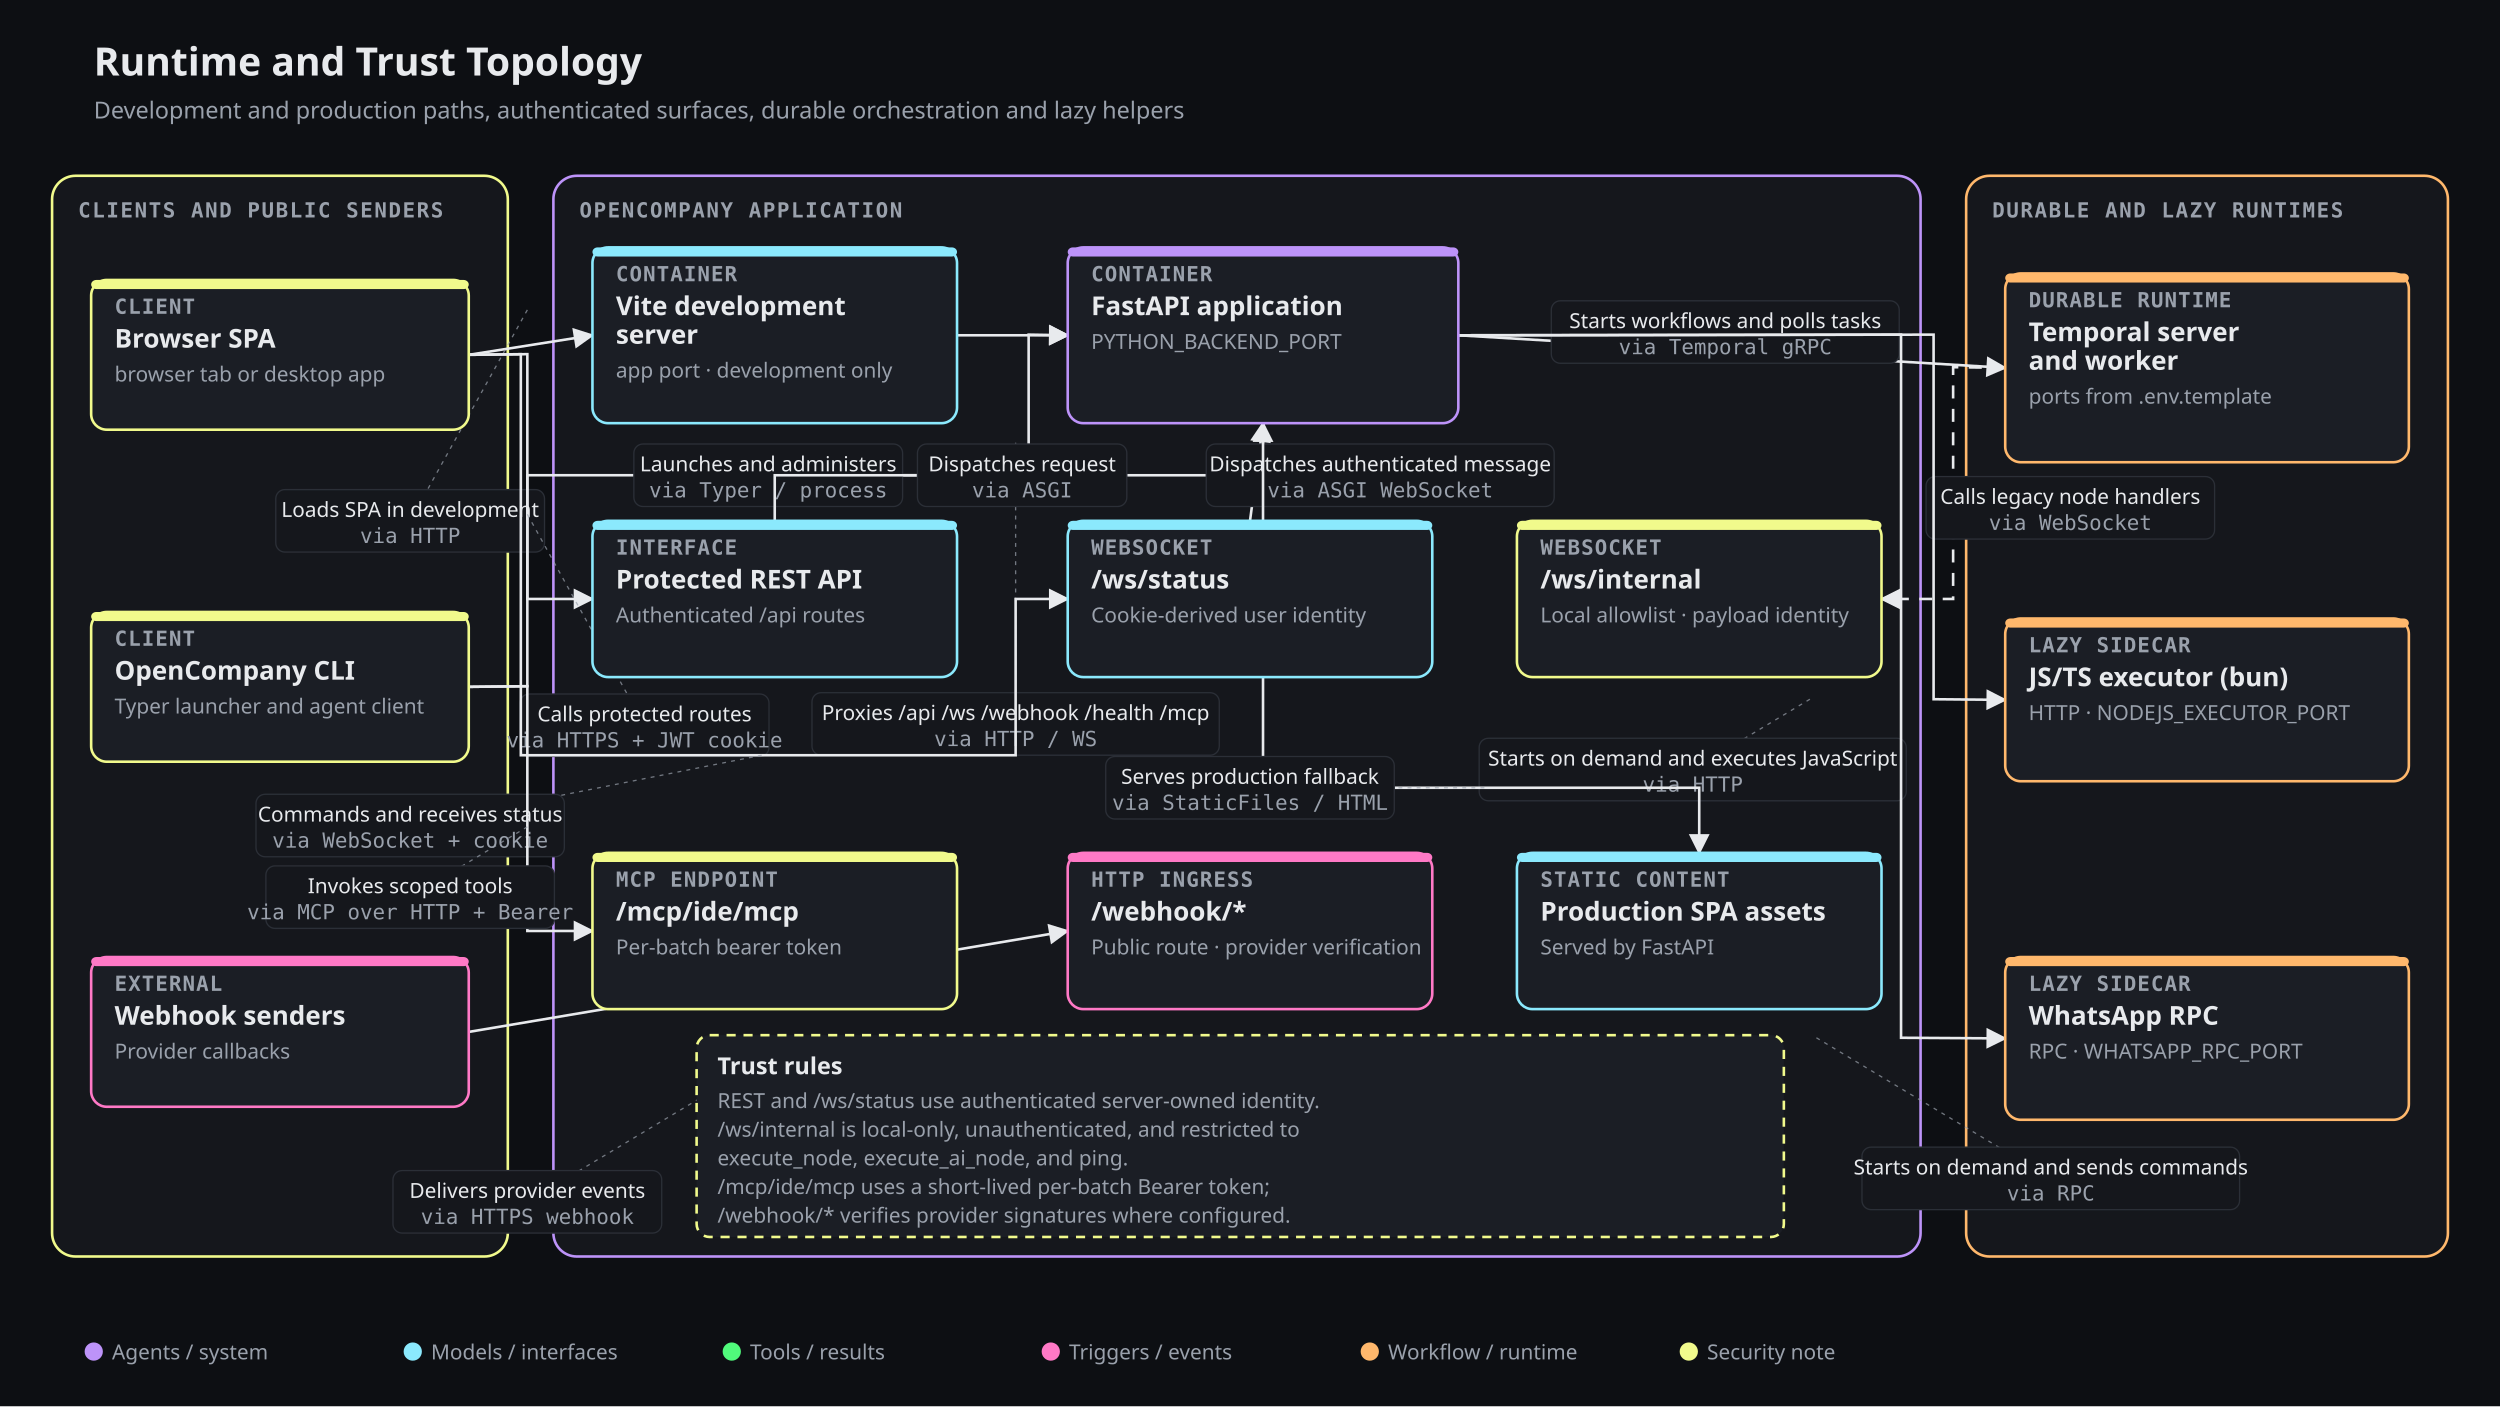
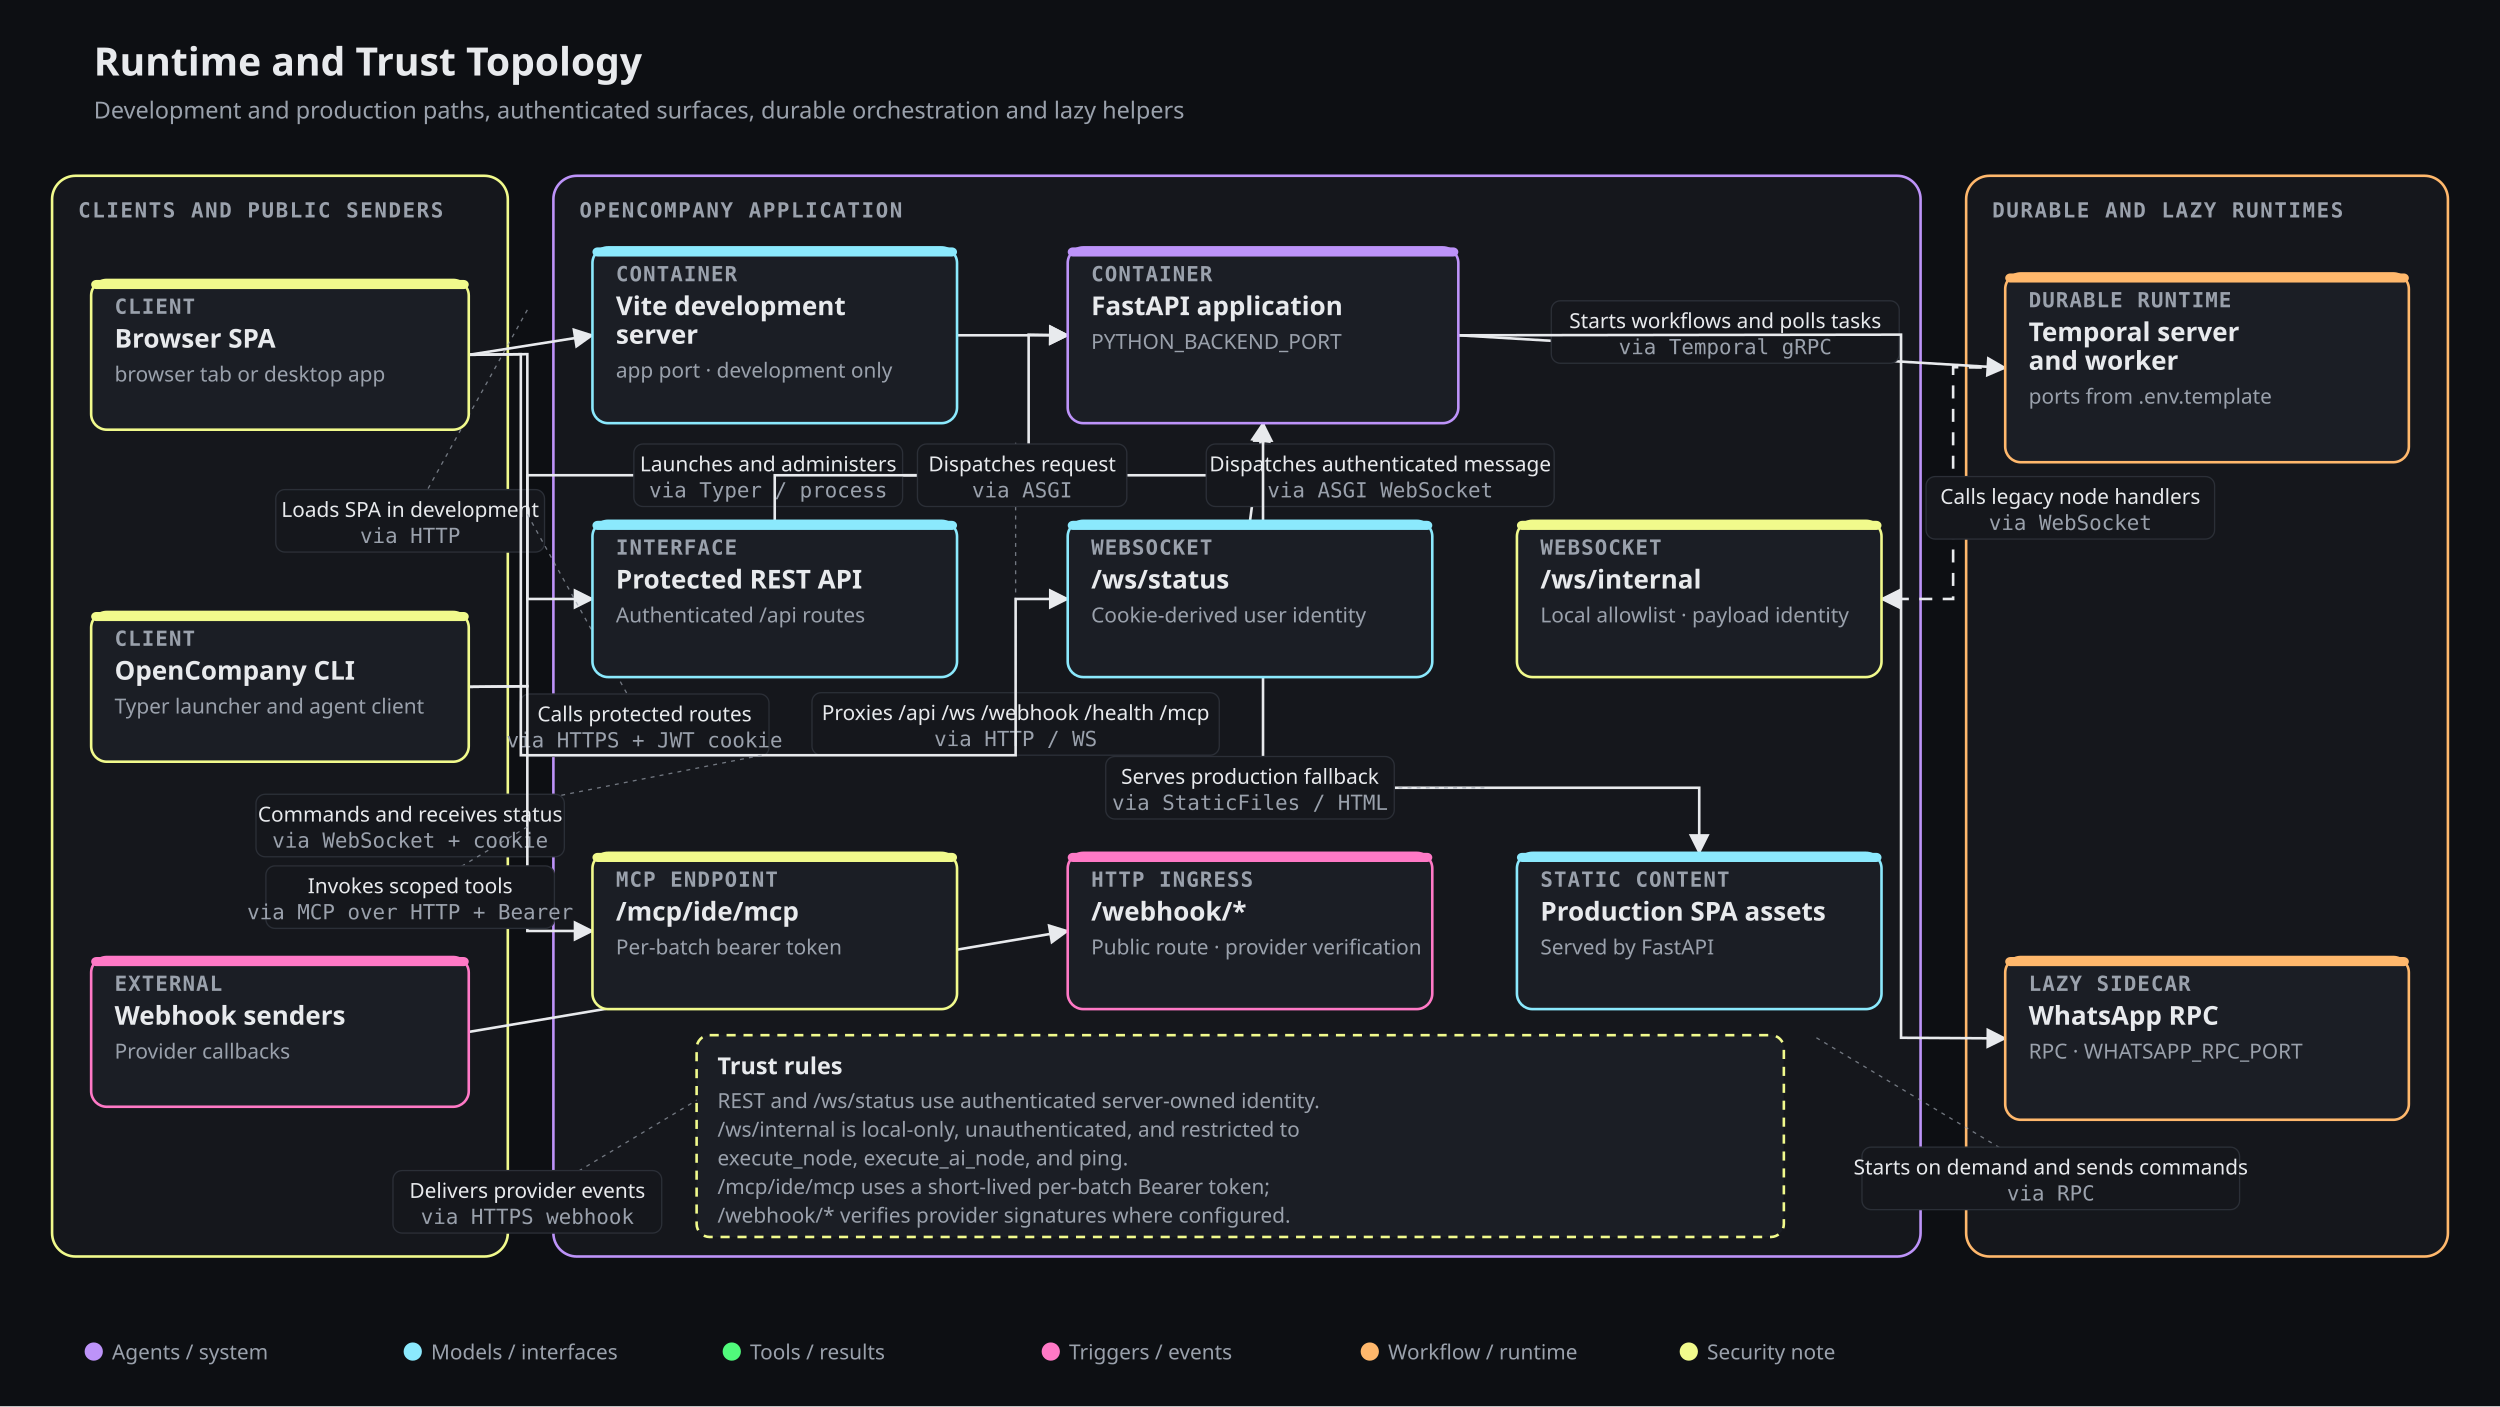
<svg xmlns="http://www.w3.org/2000/svg" viewBox="0 0 1920 1080" width="100%" role="img" aria-labelledby="title desc">
  <defs>
    <marker id="arrow" viewBox="0 0 10 10" refX="9" refY="5" markerWidth="8" markerHeight="8" orient="auto">
      <path d="M0,0 L10,5 L0,10 z" fill="#e8eaed" />
    </marker>
    <style>
    .title { fill:#e8eaed; font:700 30px Geist,system-ui,sans-serif; }
    .subtitle { fill:#9aa1ac; font:400 18px Geist,system-ui,sans-serif; }
    .group-label { fill:#9aa1ac; font:600 16px 'JetBrains Mono',ui-monospace,monospace; letter-spacing:1.2px; }
    .type-label { fill:#9aa1ac; font:600 16px 'JetBrains Mono',ui-monospace,monospace; letter-spacing:.8px; }
    .node-label { fill:#e8eaed; font:650 20px Geist,system-ui,sans-serif; }
    .node-detail { fill:#9aa1ac; font:400 16px Geist,system-ui,sans-serif; }
    .edge-label { fill:#e8eaed; font:500 16px Geist,system-ui,sans-serif; }
    .edge-protocol { fill:#9aa1ac; font:500 16px 'JetBrains Mono',ui-monospace,monospace; }
    .callout-title { fill:#e8eaed; font:650 18px Geist,system-ui,sans-serif; }
    .callout-text { fill:#9aa1ac; font:400 16px Geist,system-ui,sans-serif; }
    .legend { fill:#9aa1ac; font:500 16px Geist,system-ui,sans-serif; }
  </style>
  </defs>
  <rect width="1920" height="1080" fill="#0d0f13" />
  <text x="72" y="58" class="title">Runtime and Trust Topology</text>
  <text x="72" y="91" class="subtitle">Development and production paths, authenticated surfaces, durable orchestration and lazy helpers</text>
  <g data-group-id="client-zone">
    <rect x="40" y="135" width="350" height="830" rx="18" fill="#15171c" stroke="#f1fa8c" stroke-width="2" />
    <text x="60" y="167" class="group-label">CLIENTS AND PUBLIC SENDERS</text>
  </g>
  <g data-group-id="app-zone">
    <rect x="425" y="135" width="1050" height="830" rx="18" fill="#15171c" stroke="#bd93f9" stroke-width="2" />
    <text x="445" y="167" class="group-label">OPENCOMPANY APPLICATION</text>
  </g>
  <g data-group-id="runtime-zone">
    <rect x="1510" y="135" width="370" height="830" rx="18" fill="#15171c" stroke="#ffb86c" stroke-width="2" />
    <text x="1530" y="167" class="group-label">DURABLE AND LAZY RUNTIMES</text>
  </g>
  <g data-relationship-id="r-browser-vite">
    <path d="M 360 272.5 L 455 257.5" fill="none" stroke="#e8eaed" stroke-width="2" marker-end="url(#arrow)" />
    <path d="M 405.0 238.0 L 315 400" fill="none" stroke="#9aa1ac" stroke-width="1" stroke-dasharray="3 4" opacity=".7" />
    <rect x="211.8" y="376.0" width="206.4" height="48" rx="7" fill="#15171c" stroke="#2b2f37" />
    <text x="315" y="397" class="edge-label" text-anchor="middle" textLength="188.4" lengthAdjust="spacingAndGlyphs">Loads SPA in development</text>
    <text x="315" y="417" class="edge-protocol" text-anchor="middle">via HTTP</text>
  </g>
  <g data-relationship-id="r-vite-fastapi">
    <path d="M 735 257.5 L 820 257.5" fill="none" stroke="#e8eaed" stroke-width="2" marker-end="url(#arrow)" />
    <path d="M 780.0 340.0 L 780 556" fill="none" stroke="#9aa1ac" stroke-width="1" stroke-dasharray="3 4" opacity=".7" />
    <rect x="623.6" y="532.0" width="312.8" height="48" rx="7" fill="#15171c" stroke="#2b2f37" />
    <text x="780" y="553" class="edge-label" text-anchor="middle" textLength="294.8" lengthAdjust="spacingAndGlyphs">Proxies /api /ws /webhook /health /mcp</text>
    <text x="780" y="573" class="edge-protocol" text-anchor="middle">via HTTP / WS</text>
  </g>
  <g data-relationship-id="r-cli-fastapi">
    <path d="M 360 527.5 L 405 527 L 405 365 L 790 365 L 790 257 L 820 257.5" fill="none" stroke="#e8eaed" stroke-width="2" marker-end="url(#arrow)" />
    <rect x="486.8" y="341.0" width="206.4" height="48" rx="7" fill="#15171c" stroke="#2b2f37" />
    <text x="590" y="362" class="edge-label" text-anchor="middle" textLength="188.4" lengthAdjust="spacingAndGlyphs">Launches and administers</text>
    <text x="590" y="382" class="edge-protocol" text-anchor="middle">via Typer / process</text>
  </g>
  <g data-relationship-id="r-browser-rest">
    <path d="M 360 272.5 L 405 272 L 405 460 L 455 460.0" fill="none" stroke="#e8eaed" stroke-width="2" marker-end="url(#arrow)" />
    <path d="M 405.0 395.0 L 495 557" fill="none" stroke="#9aa1ac" stroke-width="1" stroke-dasharray="3 4" opacity=".7" />
    <rect x="399.4" y="533.0" width="191.2" height="48" rx="7" fill="#15171c" stroke="#2b2f37" />
    <text x="495" y="554" class="edge-label" text-anchor="middle" textLength="173.2" lengthAdjust="spacingAndGlyphs">Calls protected routes</text>
    <text x="495" y="574" class="edge-protocol" text-anchor="middle">via HTTPS + JWT cookie</text>
  </g>
  <g data-relationship-id="r-browser-status">
    <path d="M 360 272.5 L 400 272 L 400 580 L 780 580 L 780 460 L 820 460.0" fill="none" stroke="#e8eaed" stroke-width="2" marker-end="url(#arrow)" />
    <path d="M 585.0 580.0 L 315 634" fill="none" stroke="#9aa1ac" stroke-width="1" stroke-dasharray="3 4" opacity=".7" />
    <rect x="196.6" y="610.0" width="236.8" height="48" rx="7" fill="#15171c" stroke="#2b2f37" />
    <text x="315" y="631" class="edge-label" text-anchor="middle" textLength="218.8" lengthAdjust="spacingAndGlyphs">Commands and receives status</text>
    <text x="315" y="651" class="edge-protocol" text-anchor="middle">via WebSocket + cookie</text>
  </g>
  <g data-relationship-id="r-cli-mcp">
    <path d="M 360 527.5 L 405 527 L 405 715 L 455 715.0" fill="none" stroke="#e8eaed" stroke-width="2" marker-end="url(#arrow)" />
    <path d="M 405.0 635.0 L 315 689" fill="none" stroke="#9aa1ac" stroke-width="1" stroke-dasharray="3 4" opacity=".7" />
    <rect x="204.2" y="665.0" width="221.6" height="48" rx="7" fill="#15171c" stroke="#2b2f37" />
    <text x="315" y="686" class="edge-label" text-anchor="middle">Invokes scoped tools</text>
    <text x="315" y="706" class="edge-protocol" text-anchor="middle" textLength="203.6" lengthAdjust="spacingAndGlyphs">via MCP over HTTP + Bearer</text>
  </g>
  <g data-relationship-id="r-webhook-ingress">
    <path d="M 360 792.5 L 820 715.0" fill="none" stroke="#e8eaed" stroke-width="2" marker-end="url(#arrow)" />
    <path d="M 585.0 815.0 L 405 923" fill="none" stroke="#9aa1ac" stroke-width="1" stroke-dasharray="3 4" opacity=".7" />
    <rect x="301.8" y="899.0" width="206.4" height="48" rx="7" fill="#15171c" stroke="#2b2f37" />
    <text x="405" y="920" class="edge-label" text-anchor="middle" textLength="188.4" lengthAdjust="spacingAndGlyphs">Delivers provider events</text>
    <text x="405" y="940" class="edge-protocol" text-anchor="middle">via HTTPS webhook</text>
  </g>
  <g data-relationship-id="r-surfaces-app">
    <path d="M 595.0 400 L 595 365 L 970 365 L 970.0 325" fill="none" stroke="#e8eaed" stroke-width="2" marker-end="url(#arrow)" />
    <rect x="704.6" y="341.0" width="160.8" height="48" rx="7" fill="#15171c" stroke="#2b2f37" />
    <text x="785" y="362" class="edge-label" text-anchor="middle" textLength="142.8" lengthAdjust="spacingAndGlyphs">Dispatches request</text>
    <text x="785" y="382" class="edge-protocol" text-anchor="middle">via ASGI</text>
  </g>
  <g data-relationship-id="r-status-app">
    <path d="M 960.0 400 L 970.0 325" fill="none" stroke="#e8eaed" stroke-width="2" marker-end="url(#arrow)" />
    <path d="M 970.0 365.0 L 1060 365" fill="none" stroke="#9aa1ac" stroke-width="1" stroke-dasharray="3 4" opacity=".7" />
    <rect x="926.4" y="341.0" width="267.2" height="48" rx="7" fill="#15171c" stroke="#2b2f37" />
    <text x="1060" y="362" class="edge-label" text-anchor="middle" textLength="249.2" lengthAdjust="spacingAndGlyphs">Dispatches authenticated message</text>
    <text x="1060" y="382" class="edge-protocol" text-anchor="middle">via ASGI WebSocket</text>
  </g>
  <g data-relationship-id="r-temporal-internal">
    <path d="M 1540 282.5 L 1500 282 L 1500 460 L 1445 460.0" fill="none" stroke="#e8eaed" stroke-width="2" stroke-dasharray="10 8" marker-end="url(#arrow)" />
    <path d="M 1500.0 390.0 L 1590 390" fill="none" stroke="#9aa1ac" stroke-width="1" stroke-dasharray="3 4" opacity=".7" />
    <rect x="1479.2" y="366.0" width="221.6" height="48" rx="7" fill="#15171c" stroke="#2b2f37" />
    <text x="1590" y="387" class="edge-label" text-anchor="middle" textLength="203.6" lengthAdjust="spacingAndGlyphs">Calls legacy node handlers</text>
    <text x="1590" y="407" class="edge-protocol" text-anchor="middle">via WebSocket</text>
  </g>
  <g data-relationship-id="r-fastapi-temporal">
    <path d="M 1120 257.5 L 1540 282.5" fill="none" stroke="#e8eaed" stroke-width="2" marker-end="url(#arrow)" />
    <rect x="1191.4" y="231.0" width="267.2" height="48" rx="7" fill="#15171c" stroke="#2b2f37" />
    <text x="1325" y="252" class="edge-label" text-anchor="middle" textLength="249.2" lengthAdjust="spacingAndGlyphs">Starts workflows and polls tasks</text>
    <text x="1325" y="272" class="edge-protocol" text-anchor="middle">via Temporal gRPC</text>
  </g>
-   <g data-relationship-id="r-fastapi-nodejs">
-     <path d="M 1120 257.5 L 1485 257 L 1485 537 L 1540 537.5" fill="none" stroke="#e8eaed" stroke-width="2" marker-end="url(#arrow)" />
-     <path d="M 1390.0 537.0 L 1300 591" fill="none" stroke="#9aa1ac" stroke-width="1" stroke-dasharray="3 4" opacity=".7" />
-     <rect x="1136.0" y="567.0" width="328.0" height="48" rx="7" fill="#15171c" stroke="#2b2f37" />
-     <text x="1300" y="588" class="edge-label" text-anchor="middle" textLength="310.0" lengthAdjust="spacingAndGlyphs">Starts on demand and executes JavaScript</text>
-     <text x="1300" y="608" class="edge-protocol" text-anchor="middle">via HTTP</text>
-   </g>
  <g data-relationship-id="r-fastapi-whatsapp">
    <path d="M 1120 257.5 L 1460 257 L 1460 797 L 1540 797.5" fill="none" stroke="#e8eaed" stroke-width="2" marker-end="url(#arrow)" />
    <path d="M 1395.0 797.0 L 1575 905" fill="none" stroke="#9aa1ac" stroke-width="1" stroke-dasharray="3 4" opacity=".7" />
    <rect x="1430.0" y="881.0" width="290.0" height="48" rx="7" fill="#15171c" stroke="#2b2f37" />
    <text x="1575" y="902" class="edge-label" text-anchor="middle" textLength="272.0" lengthAdjust="spacingAndGlyphs">Starts on demand and sends commands</text>
    <text x="1575" y="922" class="edge-protocol" text-anchor="middle">via RPC</text>
  </g>
  <g data-relationship-id="r-fastapi-spa">
    <path d="M 970.0 325 L 970 605 L 1305 605 L 1305.0 655" fill="none" stroke="#e8eaed" stroke-width="2" marker-end="url(#arrow)" />
    <path d="M 1140.0 605.0 L 960 605" fill="none" stroke="#9aa1ac" stroke-width="1" stroke-dasharray="3 4" opacity=".7" />
    <rect x="849.2" y="581.0" width="221.6" height="48" rx="7" fill="#15171c" stroke="#2b2f37" />
    <text x="960" y="602" class="edge-label" text-anchor="middle" textLength="203.6" lengthAdjust="spacingAndGlyphs">Serves production fallback</text>
    <text x="960" y="622" class="edge-protocol" text-anchor="middle" textLength="203.6" lengthAdjust="spacingAndGlyphs">via StaticFiles / HTML</text>
  </g>
  <g data-component-id="browser-spa">
    <rect x="70" y="215" width="290" height="115" rx="12" fill="#1b1e25" stroke="#f1fa8c" stroke-width="2" />
    <rect x="70" y="215" width="290" height="7" rx="4" fill="#f1fa8c" />
    <text x="88" y="241" class="type-label">CLIENT</text>
    <text x="88" y="267" class="node-label">Browser SPA</text>
    <text x="88" y="293" class="node-detail">browser tab or desktop app</text>
  </g>
  <g data-component-id="opencompany-cli">
    <rect x="70" y="470" width="290" height="115" rx="12" fill="#1b1e25" stroke="#f1fa8c" stroke-width="2" />
    <rect x="70" y="470" width="290" height="7" rx="4" fill="#f1fa8c" />
    <text x="88" y="496" class="type-label">CLIENT</text>
    <text x="88" y="522" class="node-label">OpenCompany CLI</text>
    <text x="88" y="548" class="node-detail" textLength="254.0" lengthAdjust="spacingAndGlyphs">Typer launcher and agent client</text>
  </g>
  <g data-component-id="webhook-senders">
    <rect x="70" y="735" width="290" height="115" rx="12" fill="#1b1e25" stroke="#ff79c6" stroke-width="2" />
    <rect x="70" y="735" width="290" height="7" rx="4" fill="#ff79c6" />
    <text x="88" y="761" class="type-label">EXTERNAL</text>
    <text x="88" y="787" class="node-label">Webhook senders</text>
    <text x="88" y="813" class="node-detail">Provider callbacks</text>
  </g>
  <g data-component-id="vite-dev">
    <rect x="455" y="190" width="280" height="135" rx="12" fill="#1b1e25" stroke="#8be9fd" stroke-width="2" />
    <rect x="455" y="190" width="280" height="7" rx="4" fill="#8be9fd" />
    <text x="473" y="216" class="type-label">CONTAINER</text>
    <text x="473" y="242" class="node-label">Vite development</text>
    <text x="473" y="264" class="node-label">server</text>
    <text x="473" y="290" class="node-detail">app port · development only</text>
  </g>
  <g data-component-id="fastapi-app">
    <rect x="820" y="190" width="300" height="135" rx="12" fill="#1b1e25" stroke="#bd93f9" stroke-width="2" />
    <rect x="820" y="190" width="300" height="7" rx="4" fill="#bd93f9" />
    <text x="838" y="216" class="type-label">CONTAINER</text>
    <text x="838" y="242" class="node-label">FastAPI application</text>
    <text x="838" y="268" class="node-detail">PYTHON_BACKEND_PORT</text>
  </g>
  <g data-component-id="rest-surface">
    <rect x="455" y="400" width="280" height="120" rx="12" fill="#1b1e25" stroke="#8be9fd" stroke-width="2" />
    <rect x="455" y="400" width="280" height="7" rx="4" fill="#8be9fd" />
    <text x="473" y="426" class="type-label">INTERFACE</text>
    <text x="473" y="452" class="node-label">Protected REST API</text>
    <text x="473" y="478" class="node-detail">Authenticated /api routes</text>
  </g>
  <g data-component-id="status-socket">
    <rect x="820" y="400" width="280" height="120" rx="12" fill="#1b1e25" stroke="#8be9fd" stroke-width="2" />
    <rect x="820" y="400" width="280" height="7" rx="4" fill="#8be9fd" />
    <text x="838" y="426" class="type-label">WEBSOCKET</text>
    <text x="838" y="452" class="node-label">/ws/status</text>
    <text x="838" y="478" class="node-detail">Cookie-derived user identity</text>
  </g>
  <g data-component-id="internal-socket">
    <rect x="1165" y="400" width="280" height="120" rx="12" fill="#1b1e25" stroke="#f1fa8c" stroke-width="2" />
    <rect x="1165" y="400" width="280" height="7" rx="4" fill="#f1fa8c" />
    <text x="1183" y="426" class="type-label">WEBSOCKET</text>
    <text x="1183" y="452" class="node-label">/ws/internal</text>
    <text x="1183" y="478" class="node-detail" textLength="244.0" lengthAdjust="spacingAndGlyphs">Local allowlist · payload identity</text>
  </g>
  <g data-component-id="mcp-surface">
    <rect x="455" y="655" width="280" height="120" rx="12" fill="#1b1e25" stroke="#f1fa8c" stroke-width="2" />
    <rect x="455" y="655" width="280" height="7" rx="4" fill="#f1fa8c" />
    <text x="473" y="681" class="type-label">MCP ENDPOINT</text>
    <text x="473" y="707" class="node-label">/mcp/ide/mcp</text>
    <text x="473" y="733" class="node-detail">Per-batch bearer token</text>
  </g>
  <g data-component-id="webhook-ingress">
    <rect x="820" y="655" width="280" height="120" rx="12" fill="#1b1e25" stroke="#ff79c6" stroke-width="2" />
    <rect x="820" y="655" width="280" height="7" rx="4" fill="#ff79c6" />
    <text x="838" y="681" class="type-label">HTTP INGRESS</text>
    <text x="838" y="707" class="node-label">/webhook/*</text>
    <text x="838" y="733" class="node-detail" textLength="244.0" lengthAdjust="spacingAndGlyphs">Public route · provider verification</text>
  </g>
  <g data-component-id="production-spa">
    <rect x="1165" y="655" width="280" height="120" rx="12" fill="#1b1e25" stroke="#8be9fd" stroke-width="2" />
    <rect x="1165" y="655" width="280" height="7" rx="4" fill="#8be9fd" />
    <text x="1183" y="681" class="type-label">STATIC CONTENT</text>
    <text x="1183" y="707" class="node-label">Production SPA assets</text>
    <text x="1183" y="733" class="node-detail">Served by FastAPI</text>
  </g>
  <g data-component-id="temporal-runtime">
    <rect x="1540" y="210" width="310" height="145" rx="12" fill="#1b1e25" stroke="#ffb86c" stroke-width="2" />
    <rect x="1540" y="210" width="310" height="7" rx="4" fill="#ffb86c" />
    <text x="1558" y="236" class="type-label">DURABLE RUNTIME</text>
    <text x="1558" y="262" class="node-label">Temporal server</text>
    <text x="1558" y="284" class="node-label">and worker</text>
    <text x="1558" y="310" class="node-detail">ports from .env.template</text>
-   </g>
-   <g data-component-id="nodejs-sidecar">
-     <rect x="1540" y="475" width="310" height="125" rx="12" fill="#1b1e25" stroke="#ffb86c" stroke-width="2" />
-     <rect x="1540" y="475" width="310" height="7" rx="4" fill="#ffb86c" />
-     <text x="1558" y="501" class="type-label">LAZY SIDECAR</text>
-     <text x="1558" y="527" class="node-label">JS/TS executor (bun)</text>
-     <text x="1558" y="553" class="node-detail">HTTP · NODEJS_EXECUTOR_PORT</text>
  </g>
  <g data-component-id="whatsapp-sidecar">
    <rect x="1540" y="735" width="310" height="125" rx="12" fill="#1b1e25" stroke="#ffb86c" stroke-width="2" />
    <rect x="1540" y="735" width="310" height="7" rx="4" fill="#ffb86c" />
    <text x="1558" y="761" class="type-label">LAZY SIDECAR</text>
    <text x="1558" y="787" class="node-label">WhatsApp RPC</text>
    <text x="1558" y="813" class="node-detail">RPC · WHATSAPP_RPC_PORT</text>
  </g>
  <g data-callout-id="trust-rules">
    <rect x="535" y="795" width="835" height="155" rx="10" fill="#1b1e25" stroke="#f1fa8c" stroke-width="2" stroke-dasharray="7 6" />
    <text x="551" y="825" class="callout-title">Trust rules</text>
    <text x="551" y="851" class="callout-text">REST and /ws/status use authenticated server-owned identity.</text>
    <text x="551" y="873" class="callout-text">/ws/internal is local-only, unauthenticated, and restricted to</text>
    <text x="551" y="895" class="callout-text">execute_node, execute_ai_node, and ping.</text>
    <text x="551" y="917" class="callout-text">/mcp/ide/mcp uses a short-lived per-batch Bearer token;</text>
    <text x="551" y="939" class="callout-text">/webhook/* verifies provider signatures where configured.</text>
  </g>
  <g aria-label="Legend">
    <circle cx="72" cy="1038" r="7" fill="#bd93f9" />
    <text x="86" y="1044" class="legend">Agents / system</text>
    <circle cx="317" cy="1038" r="7" fill="#8be9fd" />
    <text x="331" y="1044" class="legend">Models / interfaces</text>
    <circle cx="562" cy="1038" r="7" fill="#50fa7b" />
    <text x="576" y="1044" class="legend">Tools / results</text>
    <circle cx="807" cy="1038" r="7" fill="#ff79c6" />
    <text x="821" y="1044" class="legend">Triggers / events</text>
    <circle cx="1052" cy="1038" r="7" fill="#ffb86c" />
    <text x="1066" y="1044" class="legend">Workflow / runtime</text>
    <circle cx="1297" cy="1038" r="7" fill="#f1fa8c" />
    <text x="1311" y="1044" class="legend">Security note</text>
  </g>
</svg>
